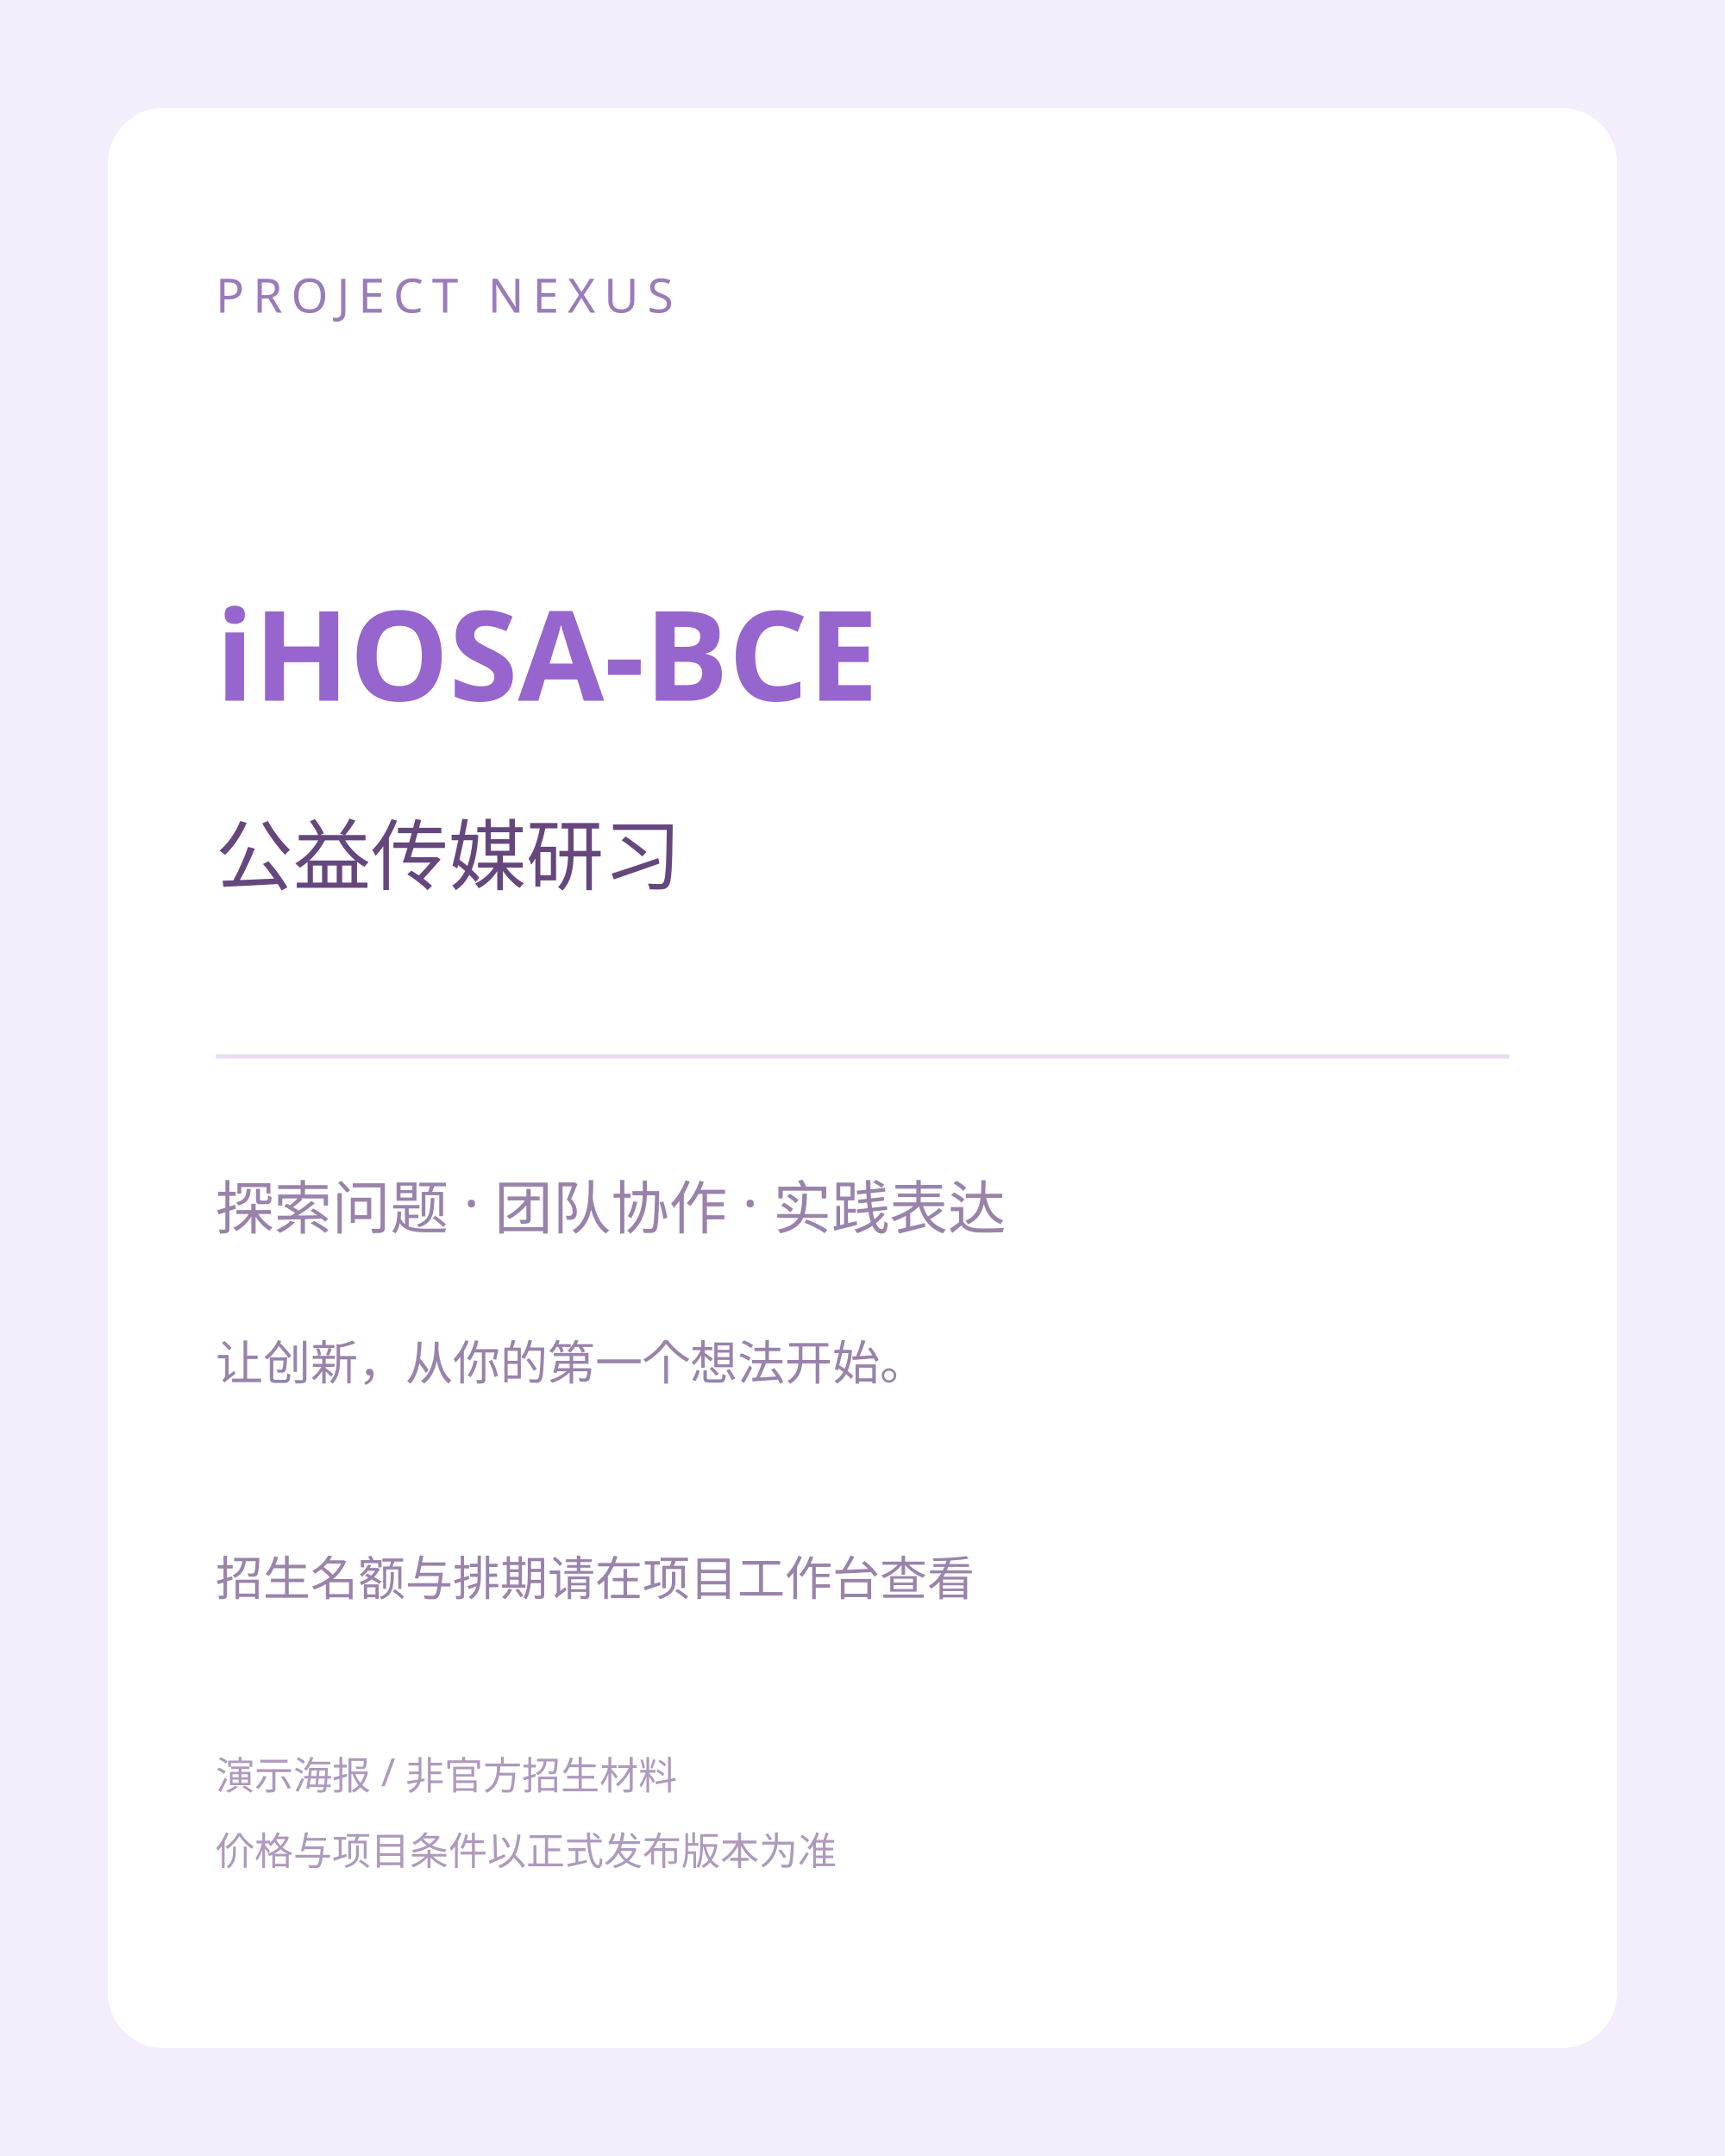
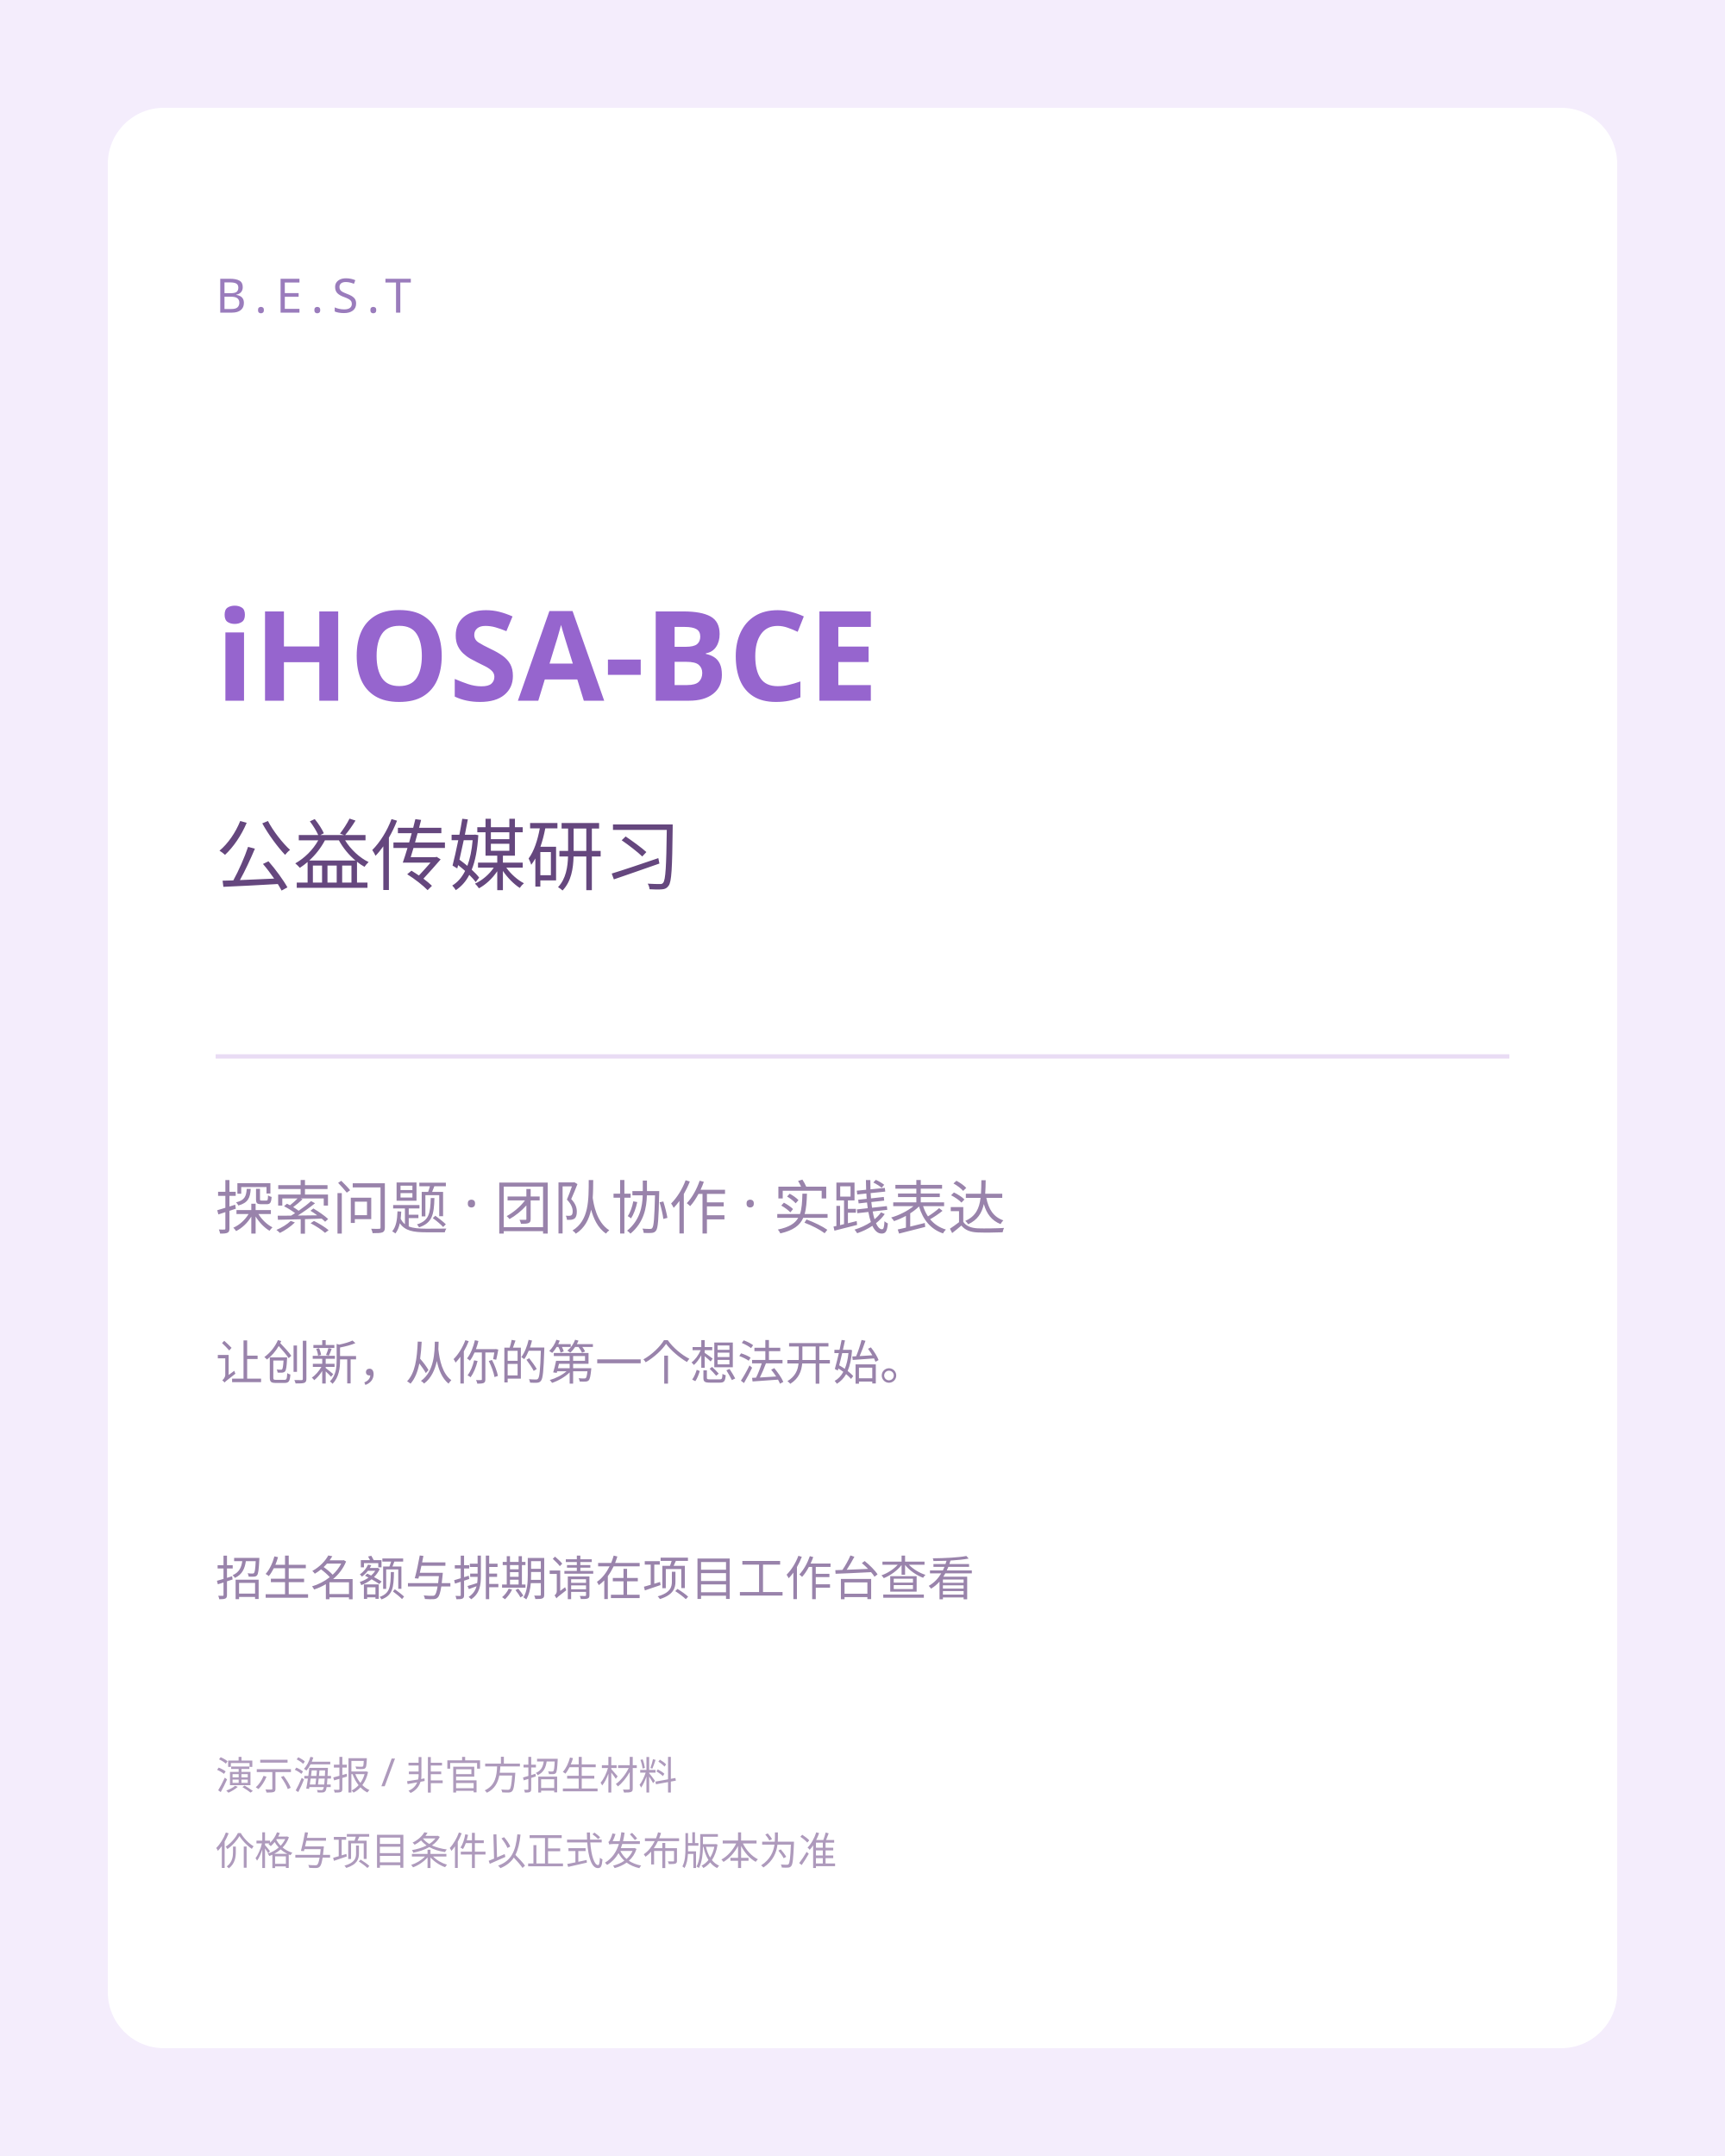
<svg xmlns="http://www.w3.org/2000/svg" width="800" height="1000" viewBox="0 0 800 1000">
  <rect width="800" height="1000" fill="#f4edfc" />
  <rect x="50" y="50" width="700" height="900" rx="26" fill="#fff" />
-   <text x="100" y="145" font-family="sans-serif" font-size="22" fill="#9a7cbc" letter-spacing="4">PROJECT NEXUS</text>
+   <text x="100" y="145" font-family="sans-serif" font-size="22" fill="#9a7cbc" letter-spacing="4">B.E.S.T</text>
  <text x="100" y="325" font-family="sans-serif" font-size="58" font-weight="bold" fill="#9665ce">iHOSA-BCE</text>
  <text x="100" y="410" font-family="sans-serif" font-size="36" fill="#65477e">公益传媒研习</text>
  <path d="M100 490H700" stroke="#e9dcf4" stroke-width="2" />
  <text x="100" y="570" font-family="sans-serif" font-size="27" fill="#9983ab">探索问题 · 团队协作 · 实践表达</text>
  <text x="100" y="640" font-family="sans-serif" font-size="22" fill="#9983ab">让创新，从你的第一个想法开始。</text>
  <text x="100" y="740" font-family="sans-serif" font-size="22" fill="#9983ab">招生名额与排期请在项目工作台查看</text>
  <text x="100" y="830" font-family="sans-serif" font-size="18" fill="#ae9abc">演示海报 / 非官方招生材料</text>
  <text x="100" y="865" font-family="sans-serif" font-size="18" fill="#ae9abc">价格与项目条件以正式发布版本为准</text>
</svg>
